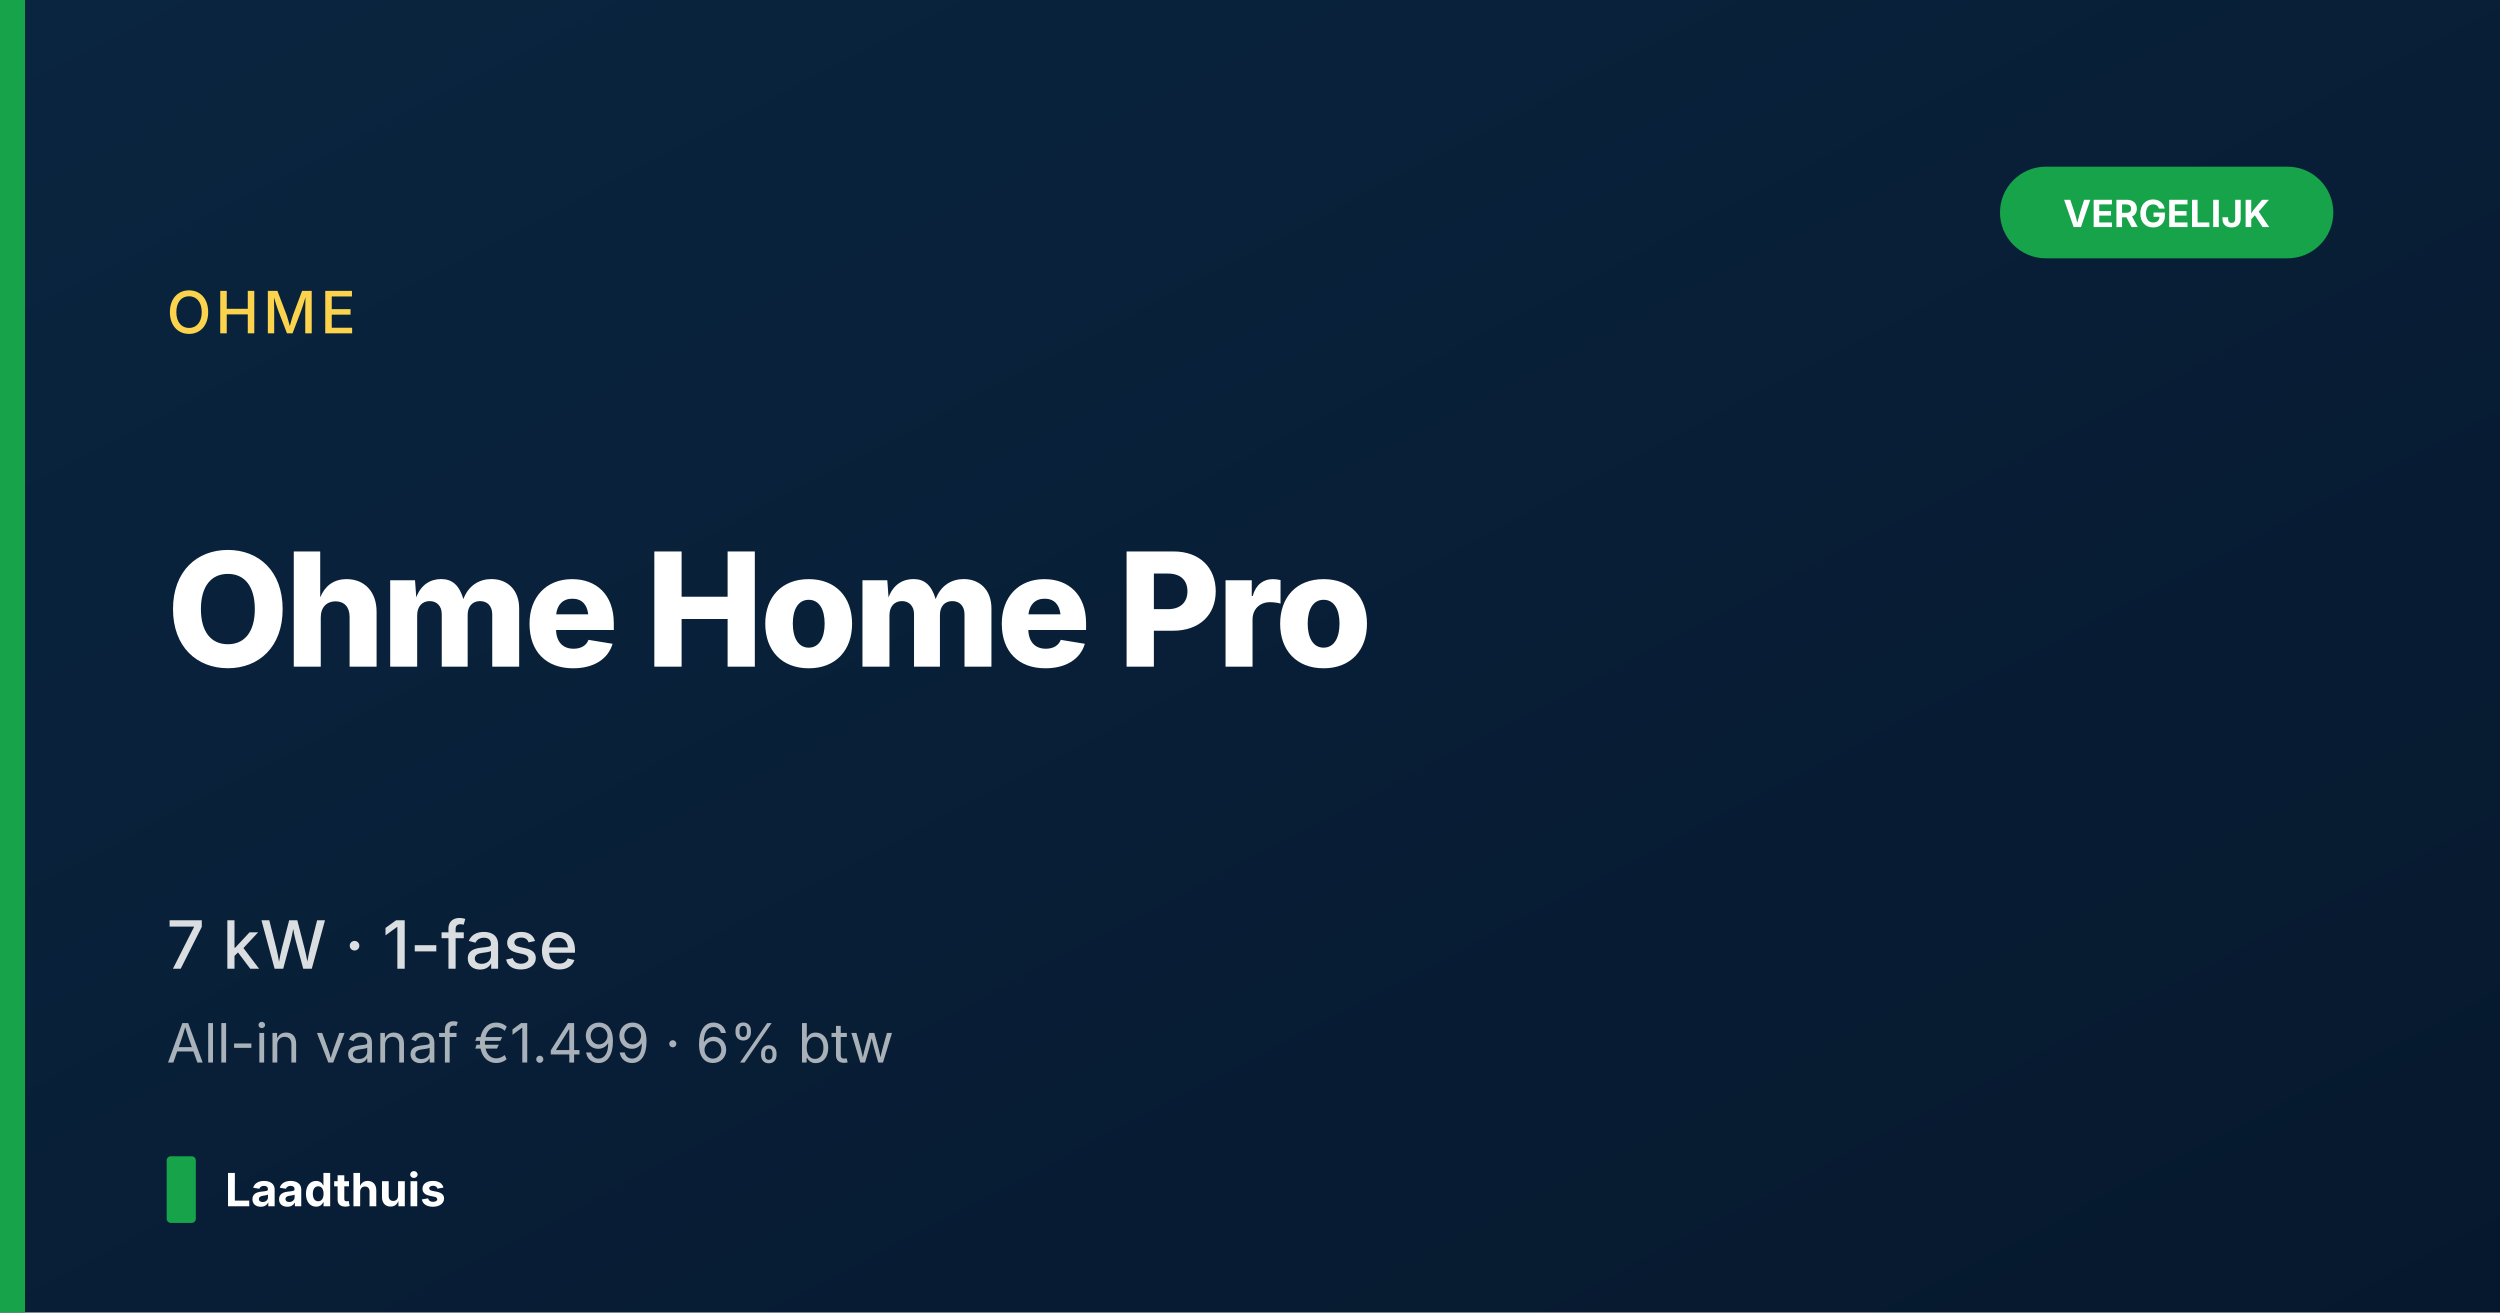
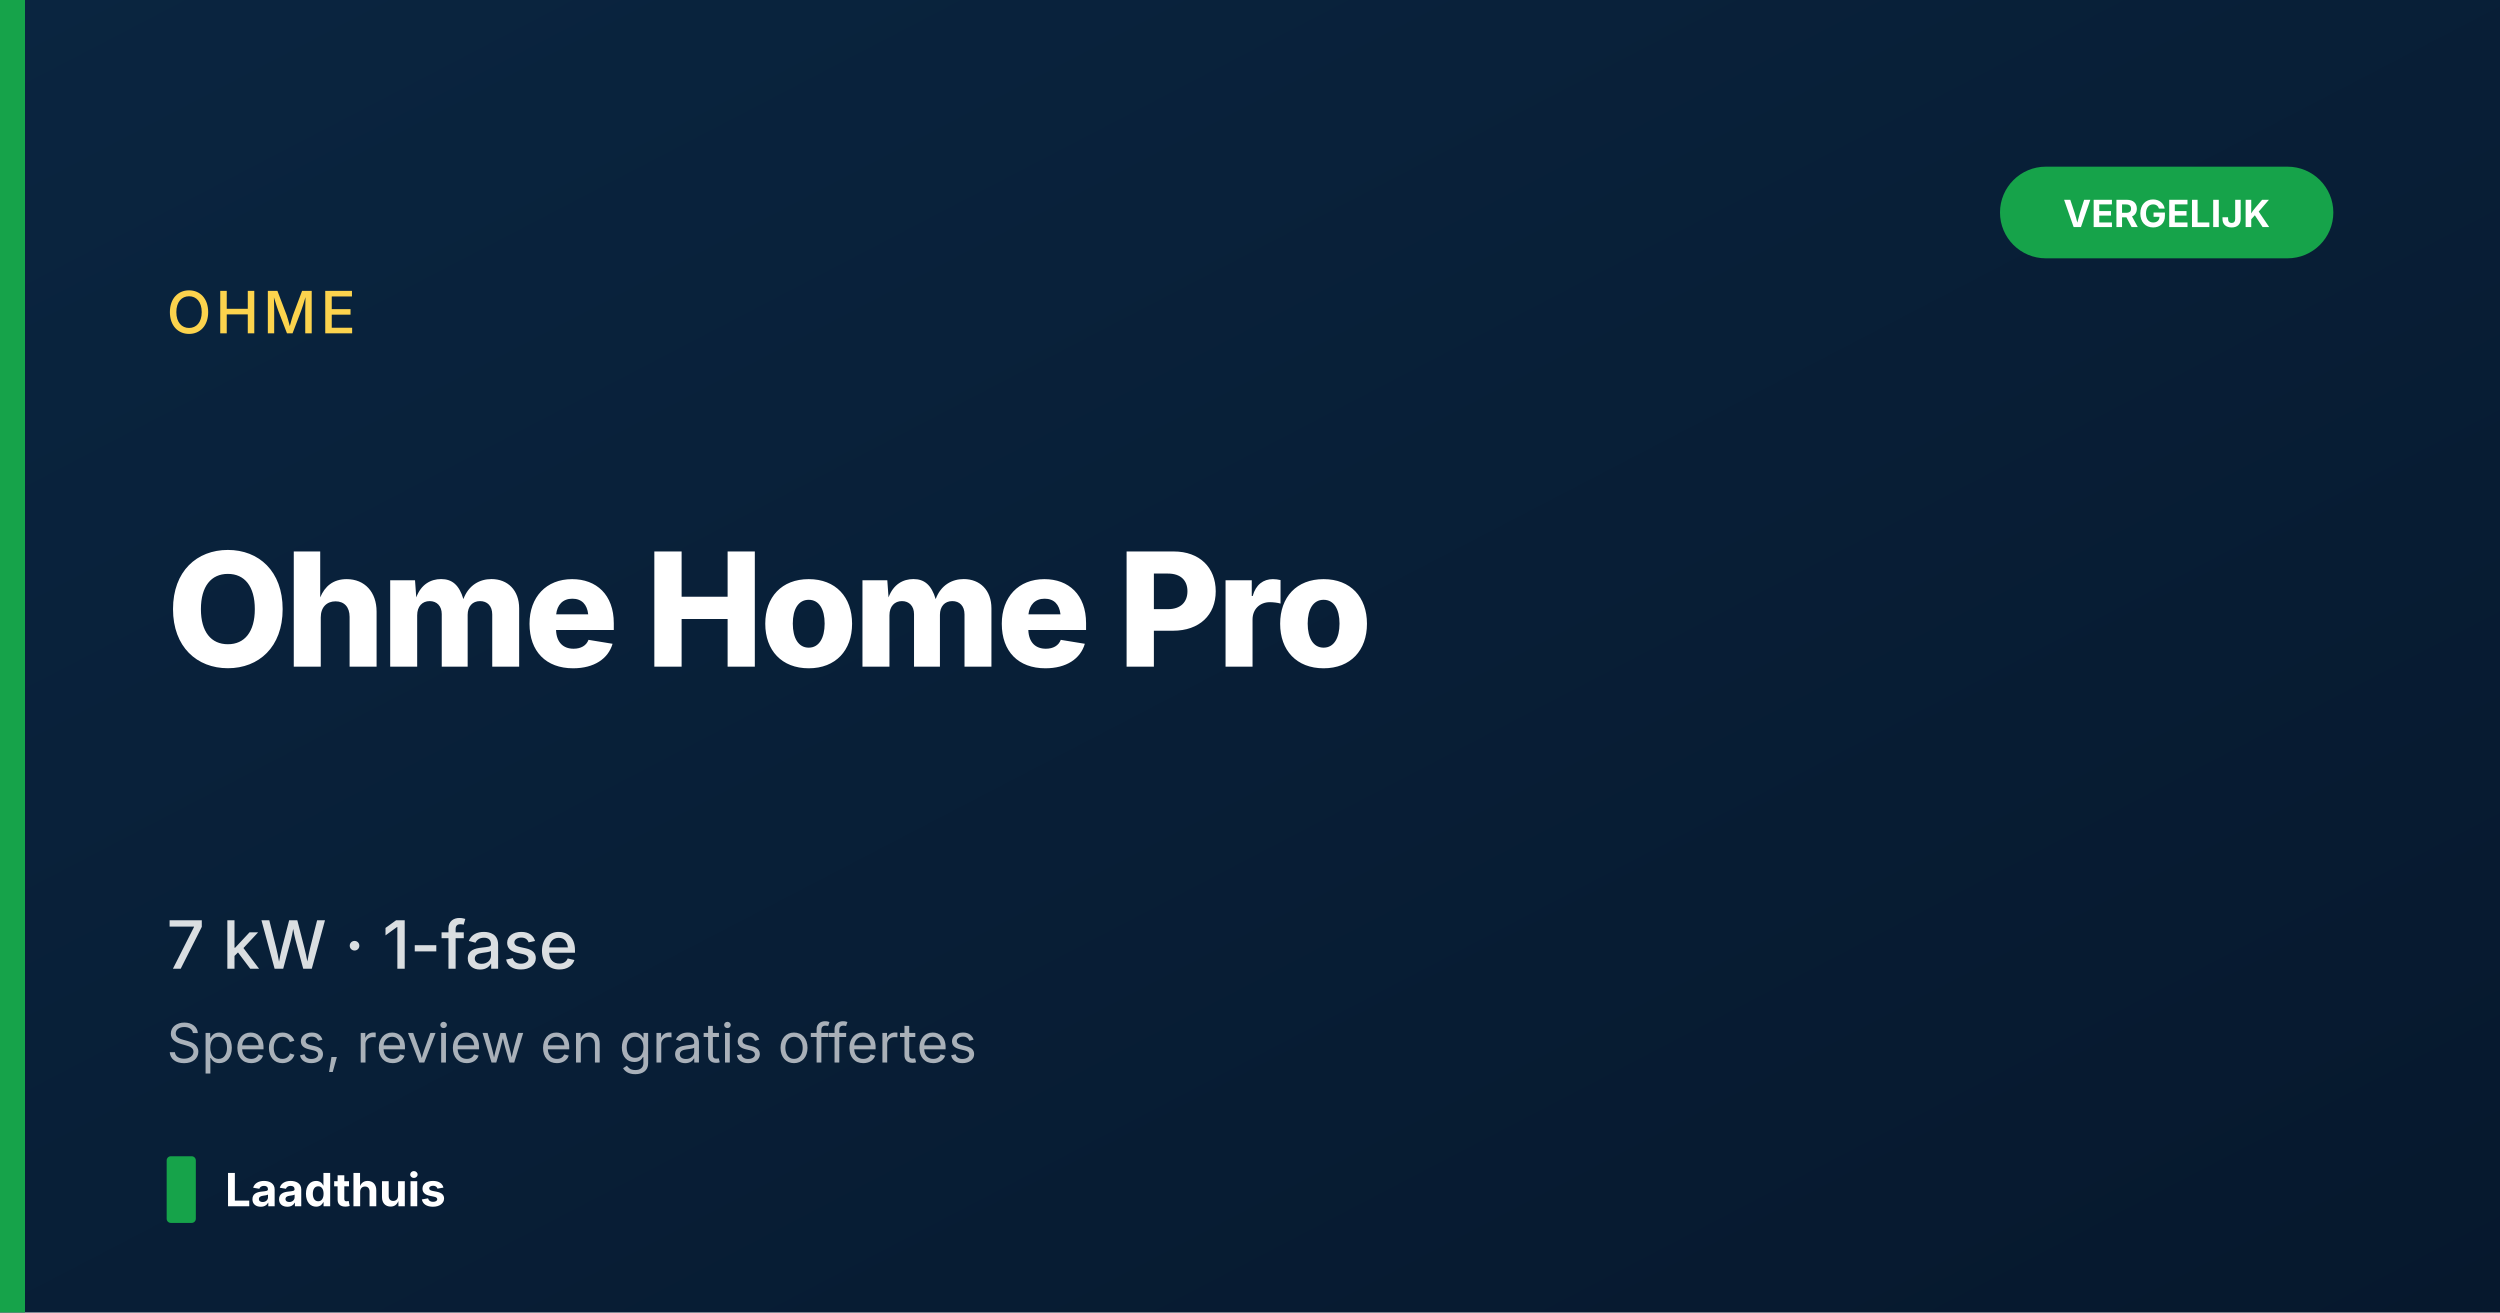
<svg xmlns="http://www.w3.org/2000/svg" width="1200" height="630" viewBox="0 0 1200 630">
  <defs>
    <linearGradient id="bg" x1="0" y1="0" x2="1" y2="1">
      <stop offset="0%" stop-color="#0A2540" />
      <stop offset="100%" stop-color="#06182d" />
    </linearGradient>
  </defs>
  <rect width="1200" height="630" fill="url(#bg)" />
  <rect x="0" y="0" width="12" height="630" fill="#16A34A" />
  <g font-family="Inter, system-ui, -apple-system, sans-serif" fill="white">
    <text x="80" y="160" font-size="28" font-weight="500" fill="#FCD34D" letter-spacing="2">OHME</text>
    <text x="80" y="320" font-size="76" font-weight="800" letter-spacing="-2">
      <tspan x="80" dy="0">Ohme Home Pro</tspan>
    </text>
    <text x="80" y="465" font-size="32" font-weight="500" opacity="0.85">7 kW · 1-fase</text>
-     <text x="80" y="510" font-size="26" font-weight="400" opacity="0.65">All-in vanaf €1.499 · 6% btw</text>
+     <text x="80" y="510" font-size="26" font-weight="400" opacity="0.65">Specs, review en gratis offertes</text>
  </g>
  <g transform="translate(80 555)">
    <rect width="14" height="32" rx="2" fill="#16A34A" />
    <text x="28" y="24" font-family="Inter, system-ui, -apple-system, sans-serif" font-size="22" font-weight="700" fill="white">Laadthuis</text>
  </g>
  <g transform="translate(960 80)">
    <rect width="160" height="44" rx="22" fill="#16A34A" />
    <text x="80" y="29" text-anchor="middle" font-family="Inter, system-ui, -apple-system, sans-serif" font-size="18" font-weight="700" fill="white">VERGELIJK</text>
  </g>
</svg>
